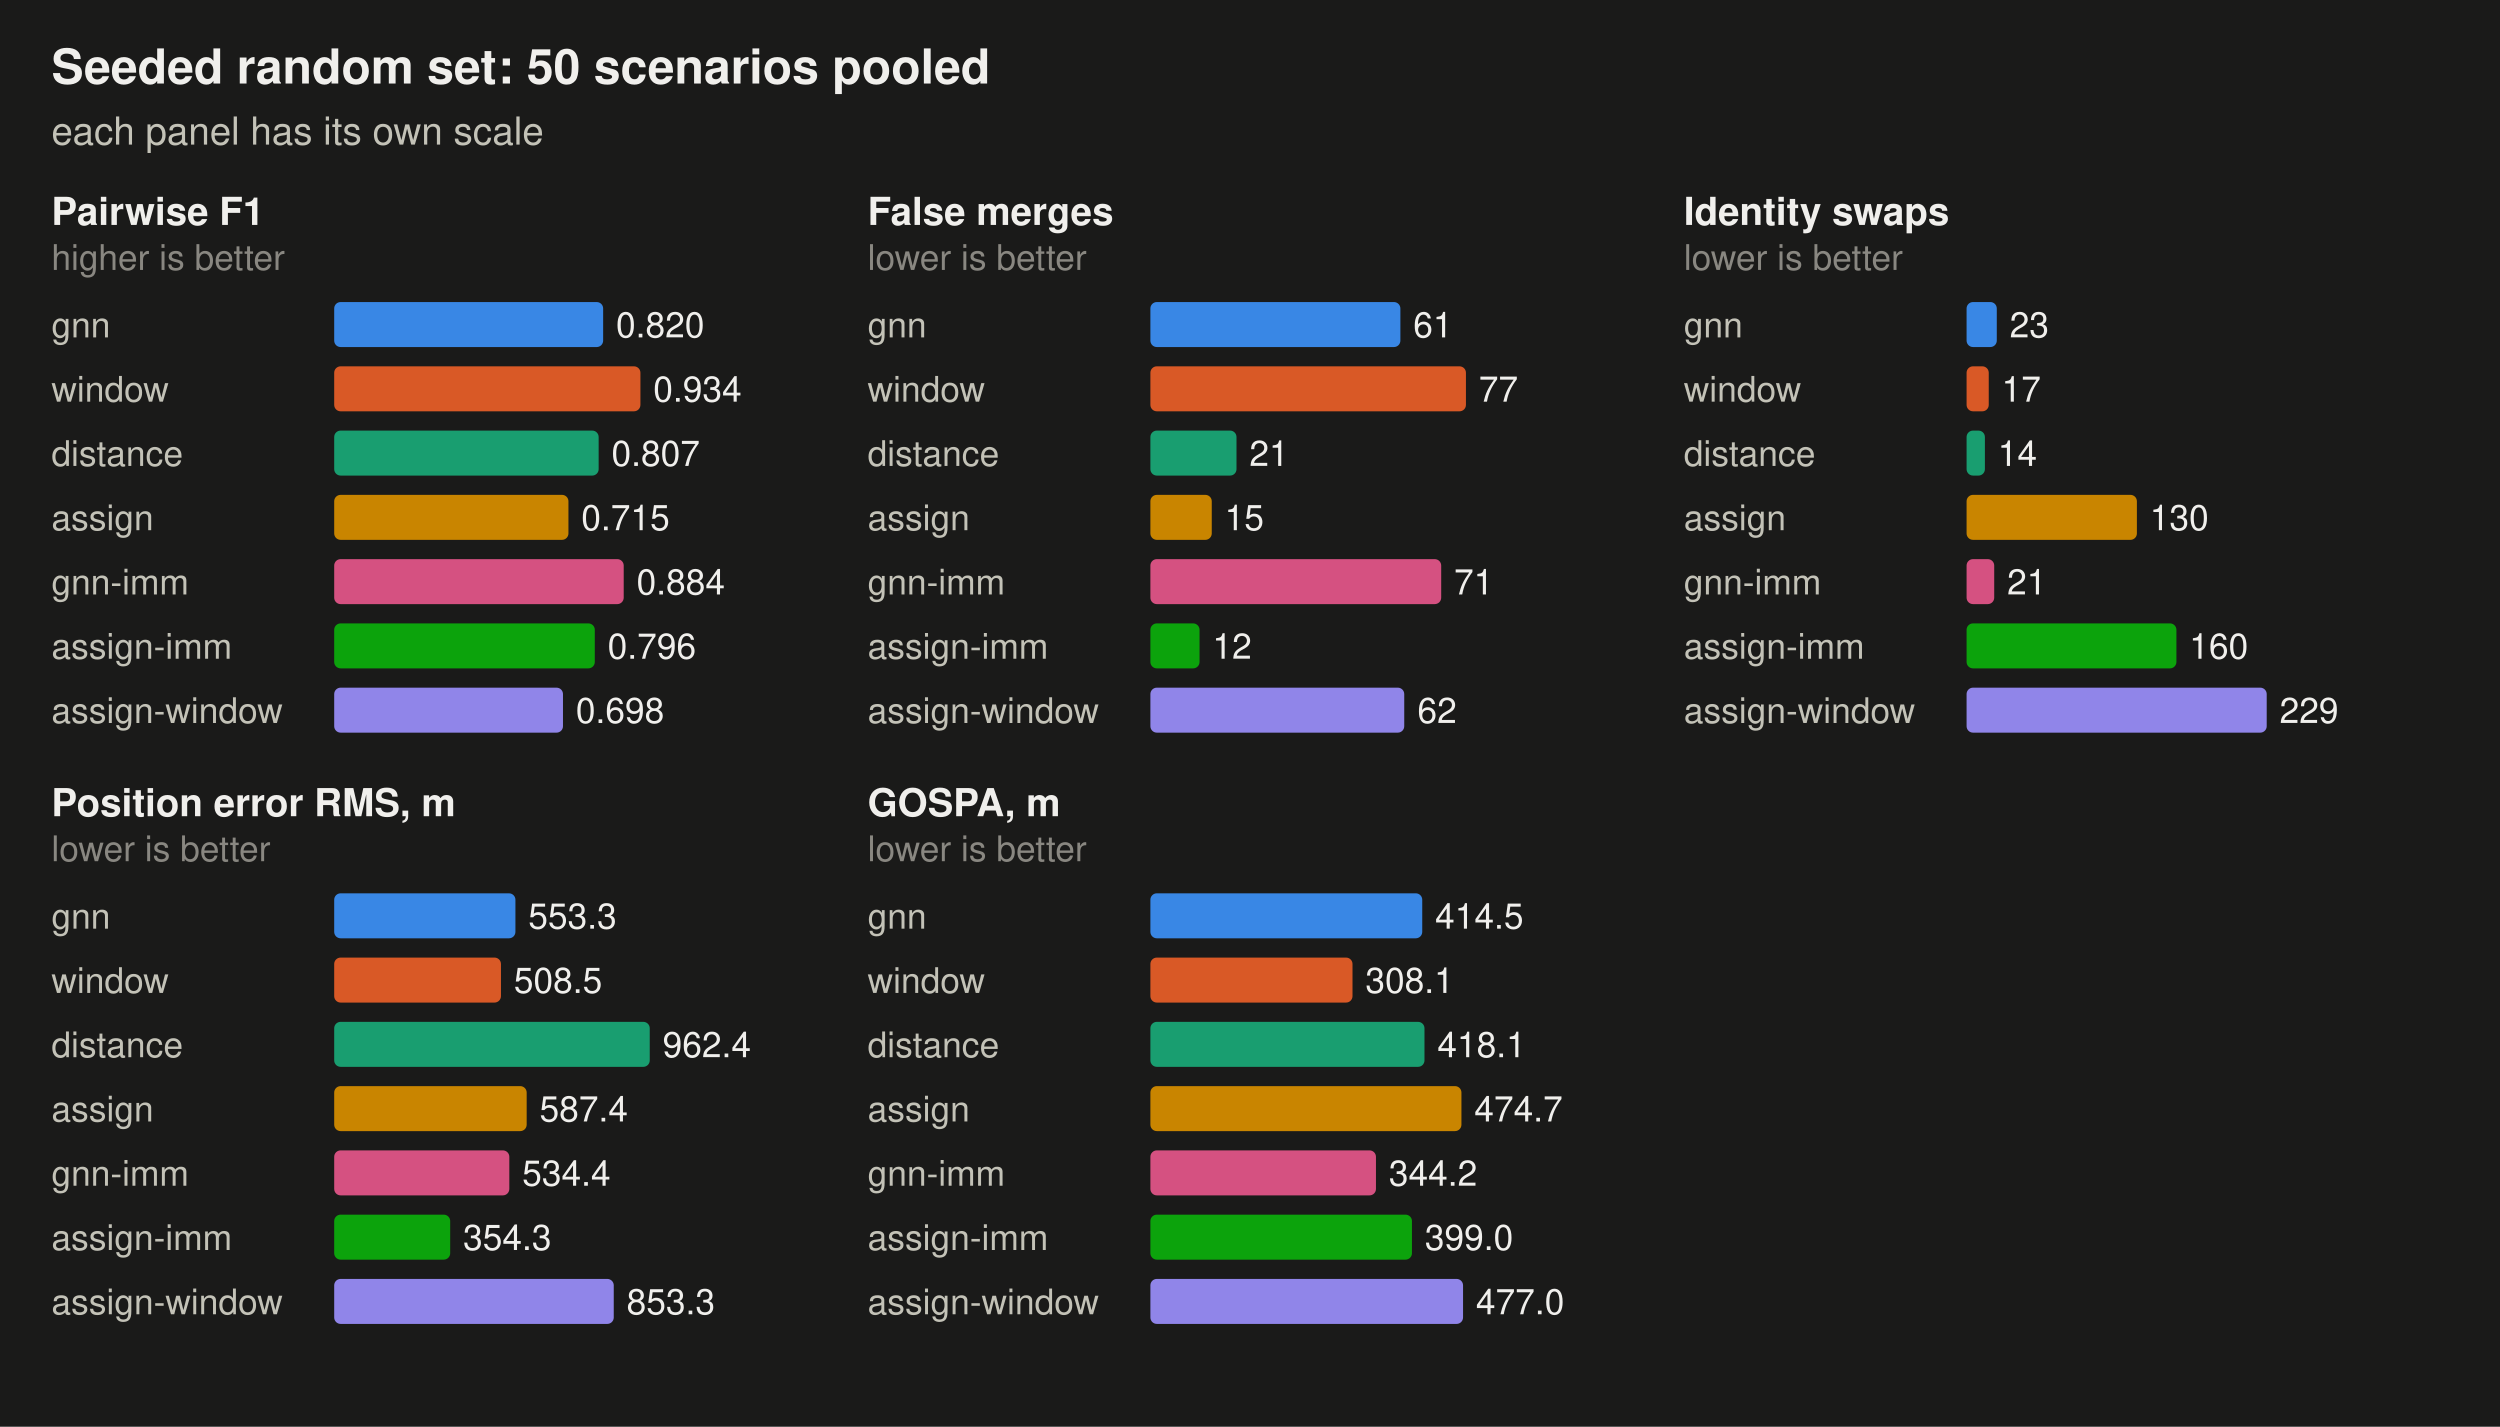
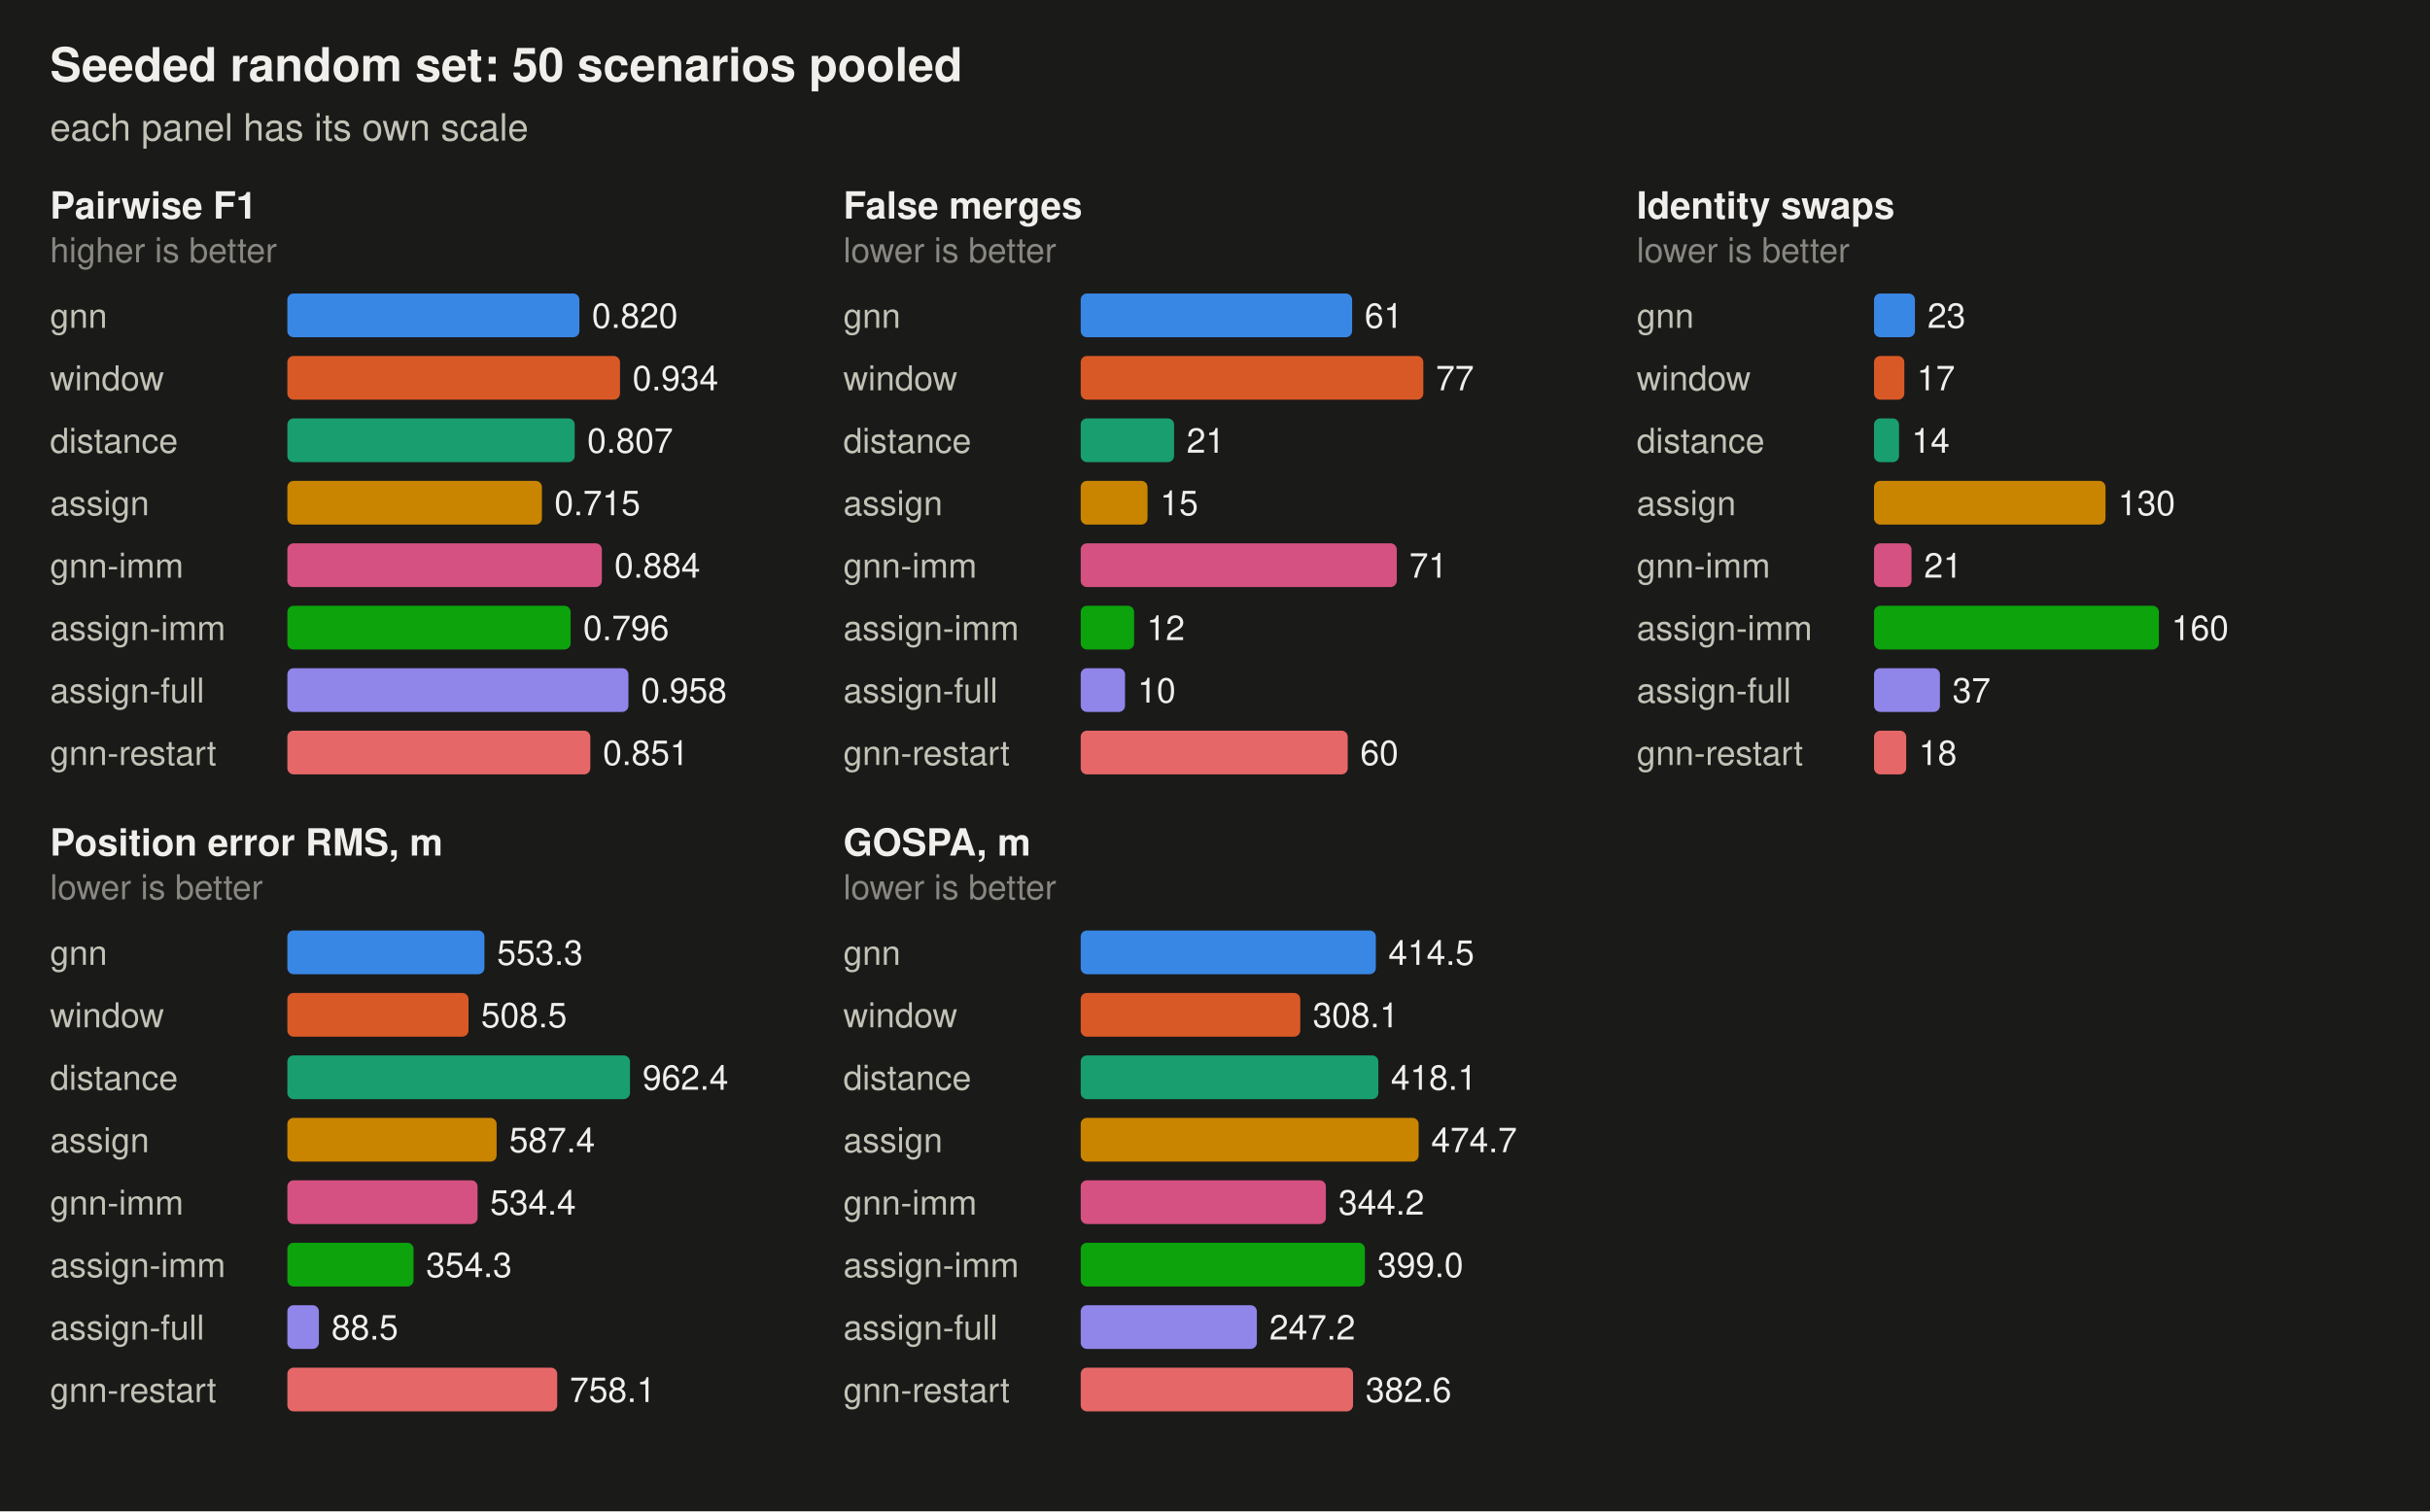
- <svg xmlns="http://www.w3.org/2000/svg" width="778" height="444" viewBox="0 0 778 444" font-family="-apple-system, BlinkMacSystemFont, 'Segoe UI', Helvetica, Arial, sans-serif" role="img" aria-label="Seeded random set: 50 scenarios pooled">
+ <svg xmlns="http://www.w3.org/2000/svg" width="778" height="484" viewBox="0 0 778 484" font-family="-apple-system, BlinkMacSystemFont, 'Segoe UI', Helvetica, Arial, sans-serif" role="img" aria-label="Seeded random set: 50 scenarios pooled">
  <rect width="100%" height="100%" fill="#1a1a19" />
  <text x="16" y="26" font-size="15" font-weight="600" fill="#f0efec">Seeded random set: 50 scenarios pooled</text>
  <text x="16" y="45" font-size="12" fill="#c3c2b7">each panel has its own scale</text>
  <text x="16" y="70" font-size="12" font-weight="600" fill="#f0efec">Pairwise F1</text>
  <text x="16" y="84" font-size="11" fill="#898781">higher is better</text>
  <text x="16" y="105" font-size="11" fill="#c3c2b7">gnn</text>
-   <rect x="104" y="94" width="83.7" height="14" rx="2" fill="#3987e5" />
-   <text x="191.7" y="105" font-size="11" fill="#f0efec">0.820</text>
+   <rect x="92" y="94" width="93.5" height="14" rx="2" fill="#3987e5" />
+   <text x="189.5" y="105" font-size="11" fill="#f0efec">0.820</text>
  <text x="16" y="125" font-size="11" fill="#c3c2b7">window</text>
-   <rect x="104" y="114" width="95.3" height="14" rx="2" fill="#d95926" />
-   <text x="203.3" y="125" font-size="11" fill="#f0efec">0.934</text>
+   <rect x="92" y="114" width="106.5" height="14" rx="2" fill="#d95926" />
+   <text x="202.5" y="125" font-size="11" fill="#f0efec">0.934</text>
  <text x="16" y="145" font-size="11" fill="#c3c2b7">distance</text>
-   <rect x="104" y="134" width="82.3" height="14" rx="2" fill="#199e70" />
-   <text x="190.3" y="145" font-size="11" fill="#f0efec">0.807</text>
+   <rect x="92" y="134" width="92.0" height="14" rx="2" fill="#199e70" />
+   <text x="188.0" y="145" font-size="11" fill="#f0efec">0.807</text>
  <text x="16" y="165" font-size="11" fill="#c3c2b7">assign</text>
-   <rect x="104" y="154" width="72.9" height="14" rx="2" fill="#c98500" />
-   <text x="180.9" y="165" font-size="11" fill="#f0efec">0.715</text>
+   <rect x="92" y="154" width="81.5" height="14" rx="2" fill="#c98500" />
+   <text x="177.5" y="165" font-size="11" fill="#f0efec">0.715</text>
  <text x="16" y="185" font-size="11" fill="#c3c2b7">gnn-imm</text>
-   <rect x="104" y="174" width="90.1" height="14" rx="2" fill="#d55181" />
-   <text x="198.1" y="185" font-size="11" fill="#f0efec">0.884</text>
+   <rect x="92" y="174" width="100.7" height="14" rx="2" fill="#d55181" />
+   <text x="196.7" y="185" font-size="11" fill="#f0efec">0.884</text>
  <text x="16" y="205" font-size="11" fill="#c3c2b7">assign-imm</text>
-   <rect x="104" y="194" width="81.1" height="14" rx="2" fill="#0ca30c" />
-   <text x="189.1" y="205" font-size="11" fill="#f0efec">0.796</text>
-   <text x="16" y="225" font-size="11" fill="#c3c2b7">assign-window</text>
-   <rect x="104" y="214" width="71.2" height="14" rx="2" fill="#9085e9" />
-   <text x="179.2" y="225" font-size="11" fill="#f0efec">0.698</text>
+   <rect x="92" y="194" width="90.7" height="14" rx="2" fill="#0ca30c" />
+   <text x="186.7" y="205" font-size="11" fill="#f0efec">0.796</text>
+   <text x="16" y="225" font-size="11" fill="#c3c2b7">assign-full</text>
+   <rect x="92" y="214" width="109.2" height="14" rx="2" fill="#9085e9" />
+   <text x="205.2" y="225" font-size="11" fill="#f0efec">0.958</text>
+   <text x="16" y="245" font-size="11" fill="#c3c2b7">gnn-restart</text>
+   <rect x="92" y="234" width="97.0" height="14" rx="2" fill="#e66767" />
+   <text x="193.0" y="245" font-size="11" fill="#f0efec">0.851</text>
  <text x="270" y="70" font-size="12" font-weight="600" fill="#f0efec">False merges</text>
  <text x="270" y="84" font-size="11" fill="#898781">lower is better</text>
  <text x="270" y="105" font-size="11" fill="#c3c2b7">gnn</text>
-   <rect x="358" y="94" width="77.8" height="14" rx="2" fill="#3987e5" />
-   <text x="439.8" y="105" font-size="11" fill="#f0efec">61</text>
+   <rect x="346" y="94" width="86.9" height="14" rx="2" fill="#3987e5" />
+   <text x="436.9" y="105" font-size="11" fill="#f0efec">61</text>
  <text x="270" y="125" font-size="11" fill="#c3c2b7">window</text>
-   <rect x="358" y="114" width="98.2" height="14" rx="2" fill="#d95926" />
-   <text x="460.2" y="125" font-size="11" fill="#f0efec">77</text>
+   <rect x="346" y="114" width="109.7" height="14" rx="2" fill="#d95926" />
+   <text x="459.7" y="125" font-size="11" fill="#f0efec">77</text>
  <text x="270" y="145" font-size="11" fill="#c3c2b7">distance</text>
-   <rect x="358" y="134" width="26.8" height="14" rx="2" fill="#199e70" />
-   <text x="388.8" y="145" font-size="11" fill="#f0efec">21</text>
+   <rect x="346" y="134" width="29.9" height="14" rx="2" fill="#199e70" />
+   <text x="379.9" y="145" font-size="11" fill="#f0efec">21</text>
  <text x="270" y="165" font-size="11" fill="#c3c2b7">assign</text>
-   <rect x="358" y="154" width="19.1" height="14" rx="2" fill="#c98500" />
-   <text x="381.1" y="165" font-size="11" fill="#f0efec">15</text>
+   <rect x="346" y="154" width="21.4" height="14" rx="2" fill="#c98500" />
+   <text x="371.4" y="165" font-size="11" fill="#f0efec">15</text>
  <text x="270" y="185" font-size="11" fill="#c3c2b7">gnn-imm</text>
-   <rect x="358" y="174" width="90.5" height="14" rx="2" fill="#d55181" />
-   <text x="452.5" y="185" font-size="11" fill="#f0efec">71</text>
+   <rect x="346" y="174" width="101.2" height="14" rx="2" fill="#d55181" />
+   <text x="451.2" y="185" font-size="11" fill="#f0efec">71</text>
  <text x="270" y="205" font-size="11" fill="#c3c2b7">assign-imm</text>
-   <rect x="358" y="194" width="15.3" height="14" rx="2" fill="#0ca30c" />
-   <text x="377.3" y="205" font-size="11" fill="#f0efec">12</text>
-   <text x="270" y="225" font-size="11" fill="#c3c2b7">assign-window</text>
-   <rect x="358" y="214" width="79.0" height="14" rx="2" fill="#9085e9" />
-   <text x="441.1" y="225" font-size="11" fill="#f0efec">62</text>
+   <rect x="346" y="194" width="17.1" height="14" rx="2" fill="#0ca30c" />
+   <text x="367.1" y="205" font-size="11" fill="#f0efec">12</text>
+   <text x="270" y="225" font-size="11" fill="#c3c2b7">assign-full</text>
+   <rect x="346" y="214" width="14.2" height="14" rx="2" fill="#9085e9" />
+   <text x="364.2" y="225" font-size="11" fill="#f0efec">10</text>
+   <text x="270" y="245" font-size="11" fill="#c3c2b7">gnn-restart</text>
+   <rect x="346" y="234" width="85.5" height="14" rx="2" fill="#e66767" />
+   <text x="435.5" y="245" font-size="11" fill="#f0efec">60</text>
  <text x="524" y="70" font-size="12" font-weight="600" fill="#f0efec">Identity swaps</text>
  <text x="524" y="84" font-size="11" fill="#898781">lower is better</text>
  <text x="524" y="105" font-size="11" fill="#c3c2b7">gnn</text>
-   <rect x="612" y="94" width="9.4" height="14" rx="2" fill="#3987e5" />
-   <text x="625.4" y="105" font-size="11" fill="#f0efec">23</text>
+   <rect x="600" y="94" width="13.1" height="14" rx="2" fill="#3987e5" />
+   <text x="617.1" y="105" font-size="11" fill="#f0efec">23</text>
  <text x="524" y="125" font-size="11" fill="#c3c2b7">window</text>
-   <rect x="612" y="114" width="6.9" height="14" rx="2" fill="#d95926" />
-   <text x="622.9" y="125" font-size="11" fill="#f0efec">17</text>
+   <rect x="600" y="114" width="9.7" height="14" rx="2" fill="#d95926" />
+   <text x="613.7" y="125" font-size="11" fill="#f0efec">17</text>
  <text x="524" y="145" font-size="11" fill="#c3c2b7">distance</text>
-   <rect x="612" y="134" width="5.7" height="14" rx="2" fill="#199e70" />
-   <text x="621.7" y="145" font-size="11" fill="#f0efec">14</text>
+   <rect x="600" y="134" width="8.0" height="14" rx="2" fill="#199e70" />
+   <text x="612.0" y="145" font-size="11" fill="#f0efec">14</text>
  <text x="524" y="165" font-size="11" fill="#c3c2b7">assign</text>
-   <rect x="612" y="154" width="53.0" height="14" rx="2" fill="#c98500" />
-   <text x="669.0" y="165" font-size="11" fill="#f0efec">130</text>
+   <rect x="600" y="154" width="74.1" height="14" rx="2" fill="#c98500" />
+   <text x="678.1" y="165" font-size="11" fill="#f0efec">130</text>
  <text x="524" y="185" font-size="11" fill="#c3c2b7">gnn-imm</text>
-   <rect x="612" y="174" width="8.6" height="14" rx="2" fill="#d55181" />
-   <text x="624.6" y="185" font-size="11" fill="#f0efec">21</text>
+   <rect x="600" y="174" width="12.0" height="14" rx="2" fill="#d55181" />
+   <text x="616.0" y="185" font-size="11" fill="#f0efec">21</text>
  <text x="524" y="205" font-size="11" fill="#c3c2b7">assign-imm</text>
-   <rect x="612" y="194" width="65.3" height="14" rx="2" fill="#0ca30c" />
-   <text x="681.3" y="205" font-size="11" fill="#f0efec">160</text>
-   <text x="524" y="225" font-size="11" fill="#c3c2b7">assign-window</text>
-   <rect x="612" y="214" width="93.4" height="14" rx="2" fill="#9085e9" />
-   <text x="709.4" y="225" font-size="11" fill="#f0efec">229</text>
-   <text x="16" y="254" font-size="12" font-weight="600" fill="#f0efec">Position error RMS, m</text>
-   <text x="16" y="268" font-size="11" fill="#898781">lower is better</text>
-   <text x="16" y="289" font-size="11" fill="#c3c2b7">gnn</text>
-   <rect x="104" y="278" width="56.4" height="14" rx="2" fill="#3987e5" />
-   <text x="164.4" y="289" font-size="11" fill="#f0efec">553.3</text>
-   <text x="16" y="309" font-size="11" fill="#c3c2b7">window</text>
-   <rect x="104" y="298" width="51.9" height="14" rx="2" fill="#d95926" />
-   <text x="159.9" y="309" font-size="11" fill="#f0efec">508.5</text>
-   <text x="16" y="329" font-size="11" fill="#c3c2b7">distance</text>
-   <rect x="104" y="318" width="98.2" height="14" rx="2" fill="#199e70" />
-   <text x="206.2" y="329" font-size="11" fill="#f0efec">962.4</text>
-   <text x="16" y="349" font-size="11" fill="#c3c2b7">assign</text>
-   <rect x="104" y="338" width="59.9" height="14" rx="2" fill="#c98500" />
-   <text x="167.9" y="349" font-size="11" fill="#f0efec">587.4</text>
-   <text x="16" y="369" font-size="11" fill="#c3c2b7">gnn-imm</text>
-   <rect x="104" y="358" width="54.5" height="14" rx="2" fill="#d55181" />
-   <text x="162.5" y="369" font-size="11" fill="#f0efec">534.4</text>
-   <text x="16" y="389" font-size="11" fill="#c3c2b7">assign-imm</text>
-   <rect x="104" y="378" width="36.1" height="14" rx="2" fill="#0ca30c" />
-   <text x="144.1" y="389" font-size="11" fill="#f0efec">354.3</text>
-   <text x="16" y="409" font-size="11" fill="#c3c2b7">assign-window</text>
-   <rect x="104" y="398" width="87.0" height="14" rx="2" fill="#9085e9" />
-   <text x="195.0" y="409" font-size="11" fill="#f0efec">853.3</text>
-   <text x="270" y="254" font-size="12" font-weight="600" fill="#f0efec">GOSPA, m</text>
-   <text x="270" y="268" font-size="11" fill="#898781">lower is better</text>
-   <text x="270" y="289" font-size="11" fill="#c3c2b7">gnn</text>
-   <rect x="358" y="278" width="84.6" height="14" rx="2" fill="#3987e5" />
-   <text x="446.6" y="289" font-size="11" fill="#f0efec">414.5</text>
-   <text x="270" y="309" font-size="11" fill="#c3c2b7">window</text>
-   <rect x="358" y="298" width="62.9" height="14" rx="2" fill="#d95926" />
-   <text x="424.9" y="309" font-size="11" fill="#f0efec">308.1</text>
-   <text x="270" y="329" font-size="11" fill="#c3c2b7">distance</text>
-   <rect x="358" y="318" width="85.3" height="14" rx="2" fill="#199e70" />
-   <text x="447.3" y="329" font-size="11" fill="#f0efec">418.1</text>
-   <text x="270" y="349" font-size="11" fill="#c3c2b7">assign</text>
-   <rect x="358" y="338" width="96.8" height="14" rx="2" fill="#c98500" />
-   <text x="458.8" y="349" font-size="11" fill="#f0efec">474.7</text>
-   <text x="270" y="369" font-size="11" fill="#c3c2b7">gnn-imm</text>
-   <rect x="358" y="358" width="70.2" height="14" rx="2" fill="#d55181" />
-   <text x="432.2" y="369" font-size="11" fill="#f0efec">344.2</text>
-   <text x="270" y="389" font-size="11" fill="#c3c2b7">assign-imm</text>
-   <rect x="358" y="378" width="81.4" height="14" rx="2" fill="#0ca30c" />
-   <text x="443.4" y="389" font-size="11" fill="#f0efec">399.0</text>
-   <text x="270" y="409" font-size="11" fill="#c3c2b7">assign-window</text>
-   <rect x="358" y="398" width="97.3" height="14" rx="2" fill="#9085e9" />
-   <text x="459.3" y="409" font-size="11" fill="#f0efec">477.0</text>
+   <rect x="600" y="194" width="91.2" height="14" rx="2" fill="#0ca30c" />
+   <text x="695.2" y="205" font-size="11" fill="#f0efec">160</text>
+   <text x="524" y="225" font-size="11" fill="#c3c2b7">assign-full</text>
+   <rect x="600" y="214" width="21.1" height="14" rx="2" fill="#9085e9" />
+   <text x="625.1" y="225" font-size="11" fill="#f0efec">37</text>
+   <text x="524" y="245" font-size="11" fill="#c3c2b7">gnn-restart</text>
+   <rect x="600" y="234" width="10.3" height="14" rx="2" fill="#e66767" />
+   <text x="614.3" y="245" font-size="11" fill="#f0efec">18</text>
+   <text x="16" y="274" font-size="12" font-weight="600" fill="#f0efec">Position error RMS, m</text>
+   <text x="16" y="288" font-size="11" fill="#898781">lower is better</text>
+   <text x="16" y="309" font-size="11" fill="#c3c2b7">gnn</text>
+   <rect x="92" y="298" width="63.1" height="14" rx="2" fill="#3987e5" />
+   <text x="159.1" y="309" font-size="11" fill="#f0efec">553.3</text>
+   <text x="16" y="329" font-size="11" fill="#c3c2b7">window</text>
+   <rect x="92" y="318" width="58.0" height="14" rx="2" fill="#d95926" />
+   <text x="154.0" y="329" font-size="11" fill="#f0efec">508.5</text>
+   <text x="16" y="349" font-size="11" fill="#c3c2b7">distance</text>
+   <rect x="92" y="338" width="109.7" height="14" rx="2" fill="#199e70" />
+   <text x="205.7" y="349" font-size="11" fill="#f0efec">962.4</text>
+   <text x="16" y="369" font-size="11" fill="#c3c2b7">assign</text>
+   <rect x="92" y="358" width="67.0" height="14" rx="2" fill="#c98500" />
+   <text x="163.0" y="369" font-size="11" fill="#f0efec">587.4</text>
+   <text x="16" y="389" font-size="11" fill="#c3c2b7">gnn-imm</text>
+   <rect x="92" y="378" width="60.9" height="14" rx="2" fill="#d55181" />
+   <text x="156.9" y="389" font-size="11" fill="#f0efec">534.4</text>
+   <text x="16" y="409" font-size="11" fill="#c3c2b7">assign-imm</text>
+   <rect x="92" y="398" width="40.4" height="14" rx="2" fill="#0ca30c" />
+   <text x="136.4" y="409" font-size="11" fill="#f0efec">354.3</text>
+   <text x="16" y="429" font-size="11" fill="#c3c2b7">assign-full</text>
+   <rect x="92" y="418" width="10.1" height="14" rx="2" fill="#9085e9" />
+   <text x="106.1" y="429" font-size="11" fill="#f0efec">88.5</text>
+   <text x="16" y="449" font-size="11" fill="#c3c2b7">gnn-restart</text>
+   <rect x="92" y="438" width="86.4" height="14" rx="2" fill="#e66767" />
+   <text x="182.4" y="449" font-size="11" fill="#f0efec">758.1</text>
+   <text x="270" y="274" font-size="12" font-weight="600" fill="#f0efec">GOSPA, m</text>
+   <text x="270" y="288" font-size="11" fill="#898781">lower is better</text>
+   <text x="270" y="309" font-size="11" fill="#c3c2b7">gnn</text>
+   <rect x="346" y="298" width="94.5" height="14" rx="2" fill="#3987e5" />
+   <text x="444.5" y="309" font-size="11" fill="#f0efec">414.5</text>
+   <text x="270" y="329" font-size="11" fill="#c3c2b7">window</text>
+   <rect x="346" y="318" width="70.3" height="14" rx="2" fill="#d95926" />
+   <text x="420.3" y="329" font-size="11" fill="#f0efec">308.1</text>
+   <text x="270" y="349" font-size="11" fill="#c3c2b7">distance</text>
+   <rect x="346" y="338" width="95.3" height="14" rx="2" fill="#199e70" />
+   <text x="445.3" y="349" font-size="11" fill="#f0efec">418.1</text>
+   <text x="270" y="369" font-size="11" fill="#c3c2b7">assign</text>
+   <rect x="346" y="358" width="108.2" height="14" rx="2" fill="#c98500" />
+   <text x="458.2" y="369" font-size="11" fill="#f0efec">474.7</text>
+   <text x="270" y="389" font-size="11" fill="#c3c2b7">gnn-imm</text>
+   <rect x="346" y="378" width="78.5" height="14" rx="2" fill="#d55181" />
+   <text x="428.5" y="389" font-size="11" fill="#f0efec">344.2</text>
+   <text x="270" y="409" font-size="11" fill="#c3c2b7">assign-imm</text>
+   <rect x="346" y="398" width="91.0" height="14" rx="2" fill="#0ca30c" />
+   <text x="441.0" y="409" font-size="11" fill="#f0efec">399.0</text>
+   <text x="270" y="429" font-size="11" fill="#c3c2b7">assign-full</text>
+   <rect x="346" y="418" width="56.4" height="14" rx="2" fill="#9085e9" />
+   <text x="406.4" y="429" font-size="11" fill="#f0efec">247.2</text>
+   <text x="270" y="449" font-size="11" fill="#c3c2b7">gnn-restart</text>
+   <rect x="346" y="438" width="87.2" height="14" rx="2" fill="#e66767" />
+   <text x="437.2" y="449" font-size="11" fill="#f0efec">382.6</text>
</svg>
